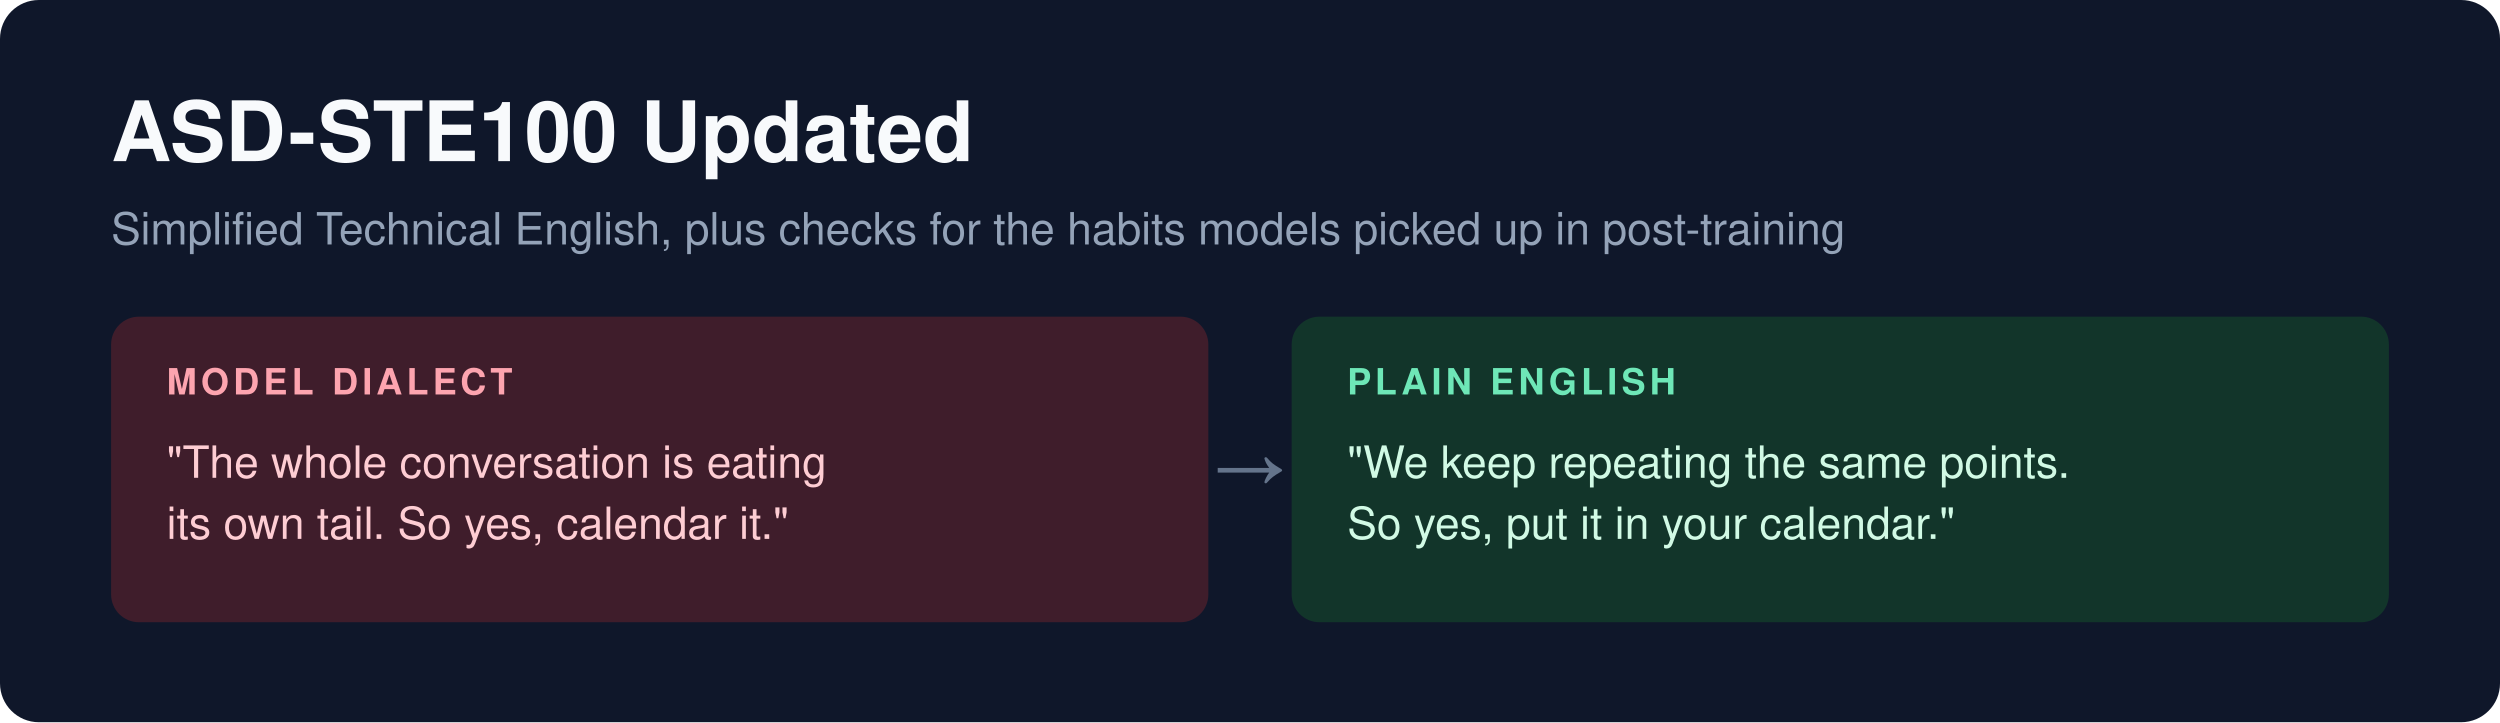
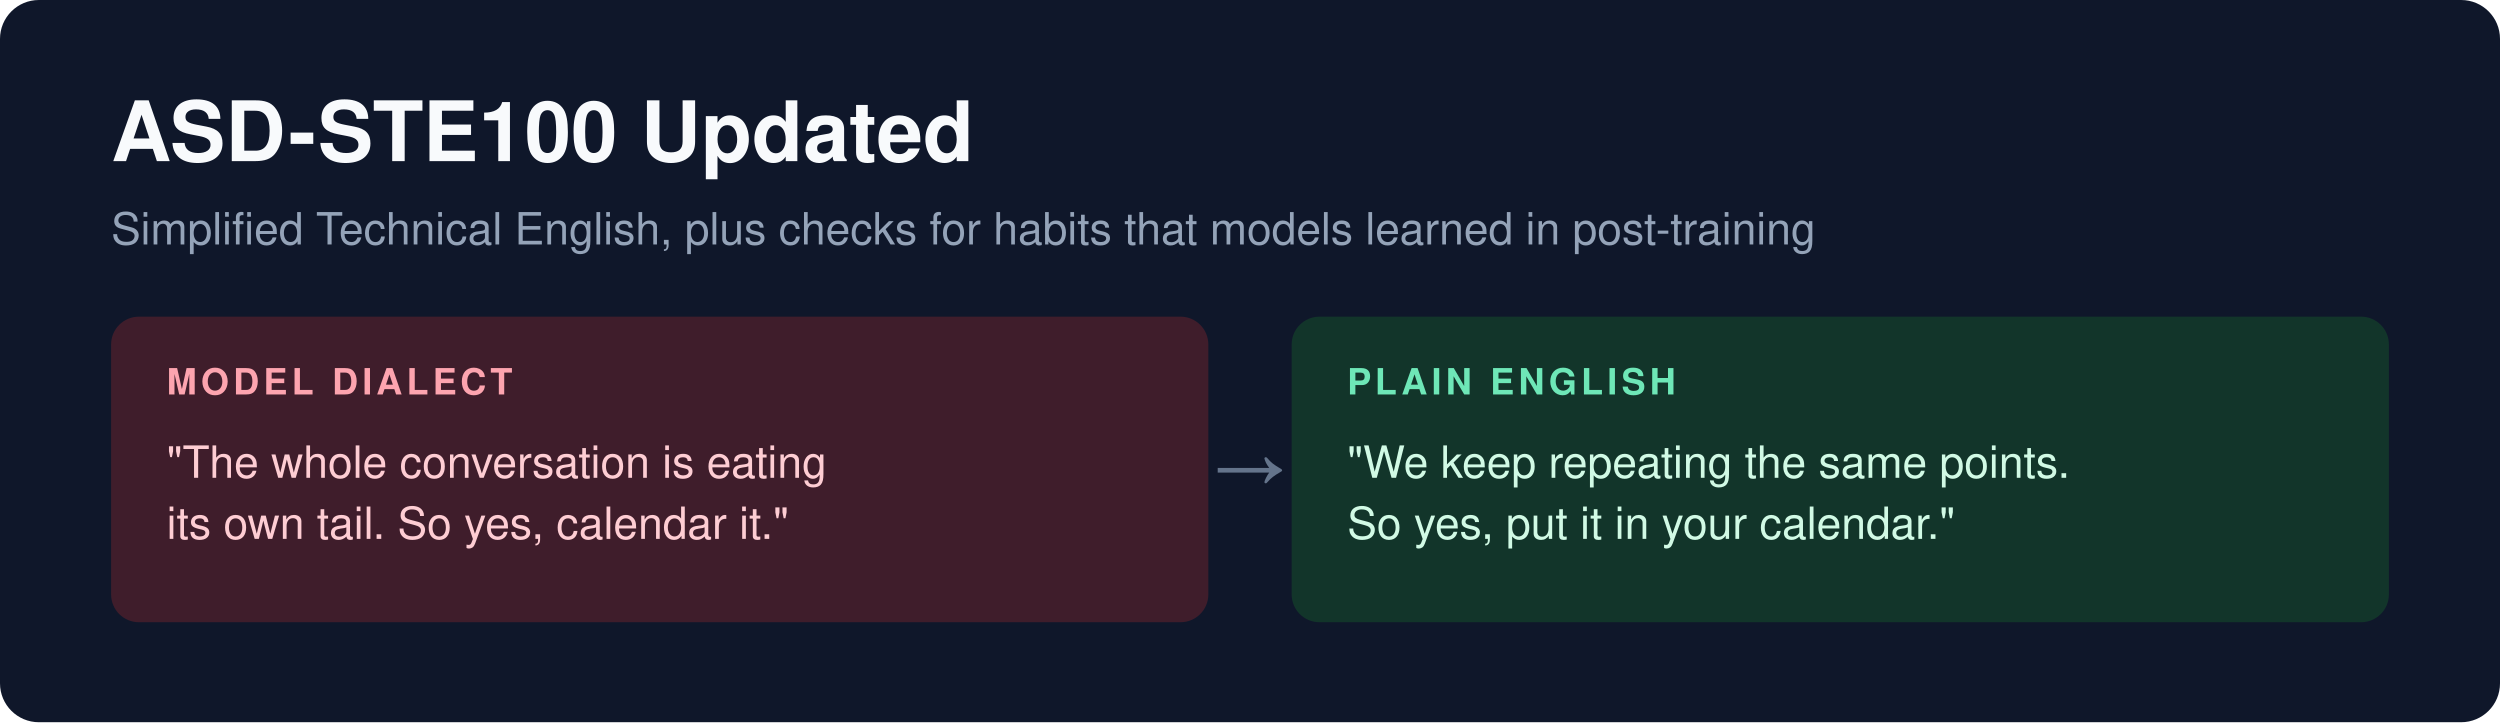
<svg xmlns="http://www.w3.org/2000/svg" width="900" height="260" viewBox="0 0 900 260" font-family="ui-sans-serif, -apple-system, Segoe UI, Helvetica, Arial, sans-serif">
  <rect width="900" height="260" rx="14" fill="#0f172a" />
  <text x="40" y="58" fill="#f8fafc" font-size="30" font-weight="700">ASD-STE100 Updated</text>
-   <text x="40" y="88" fill="#94a3b8" font-size="16">Simplified Technical English, plus checks for the habits models picked up in post-training</text>
+   <text x="40" y="88" fill="#94a3b8" font-size="16">Simplified Technical English, plus checks for habits that models learned in post-training</text>
  <rect x="40" y="114" width="395" height="110" rx="10" fill="#3f1d2b" />
  <text x="60" y="142" fill="#fda4af" font-size="13" font-weight="700" letter-spacing="1.5">MODEL DIALECT</text>
  <text x="60" y="172" fill="#fecdd3" font-size="16">"The whole conversation is eating</text>
  <text x="60" y="194" fill="#fecdd3" font-size="16">its own tail. So yes, calendar it."</text>
  <text x="450" y="178" fill="#64748b" font-size="28" text-anchor="middle">→</text>
  <rect x="465" y="114" width="395" height="110" rx="10" fill="#12352a" />
  <text x="485" y="142" fill="#6ee7b7" font-size="13" font-weight="700" letter-spacing="1.5">PLAIN ENGLISH</text>
  <text x="485" y="172" fill="#d1fae5" font-size="16">"We keep repeating the same points.</text>
  <text x="485" y="194" fill="#d1fae5" font-size="16">So yes, put it in your calendar."</text>
</svg>
